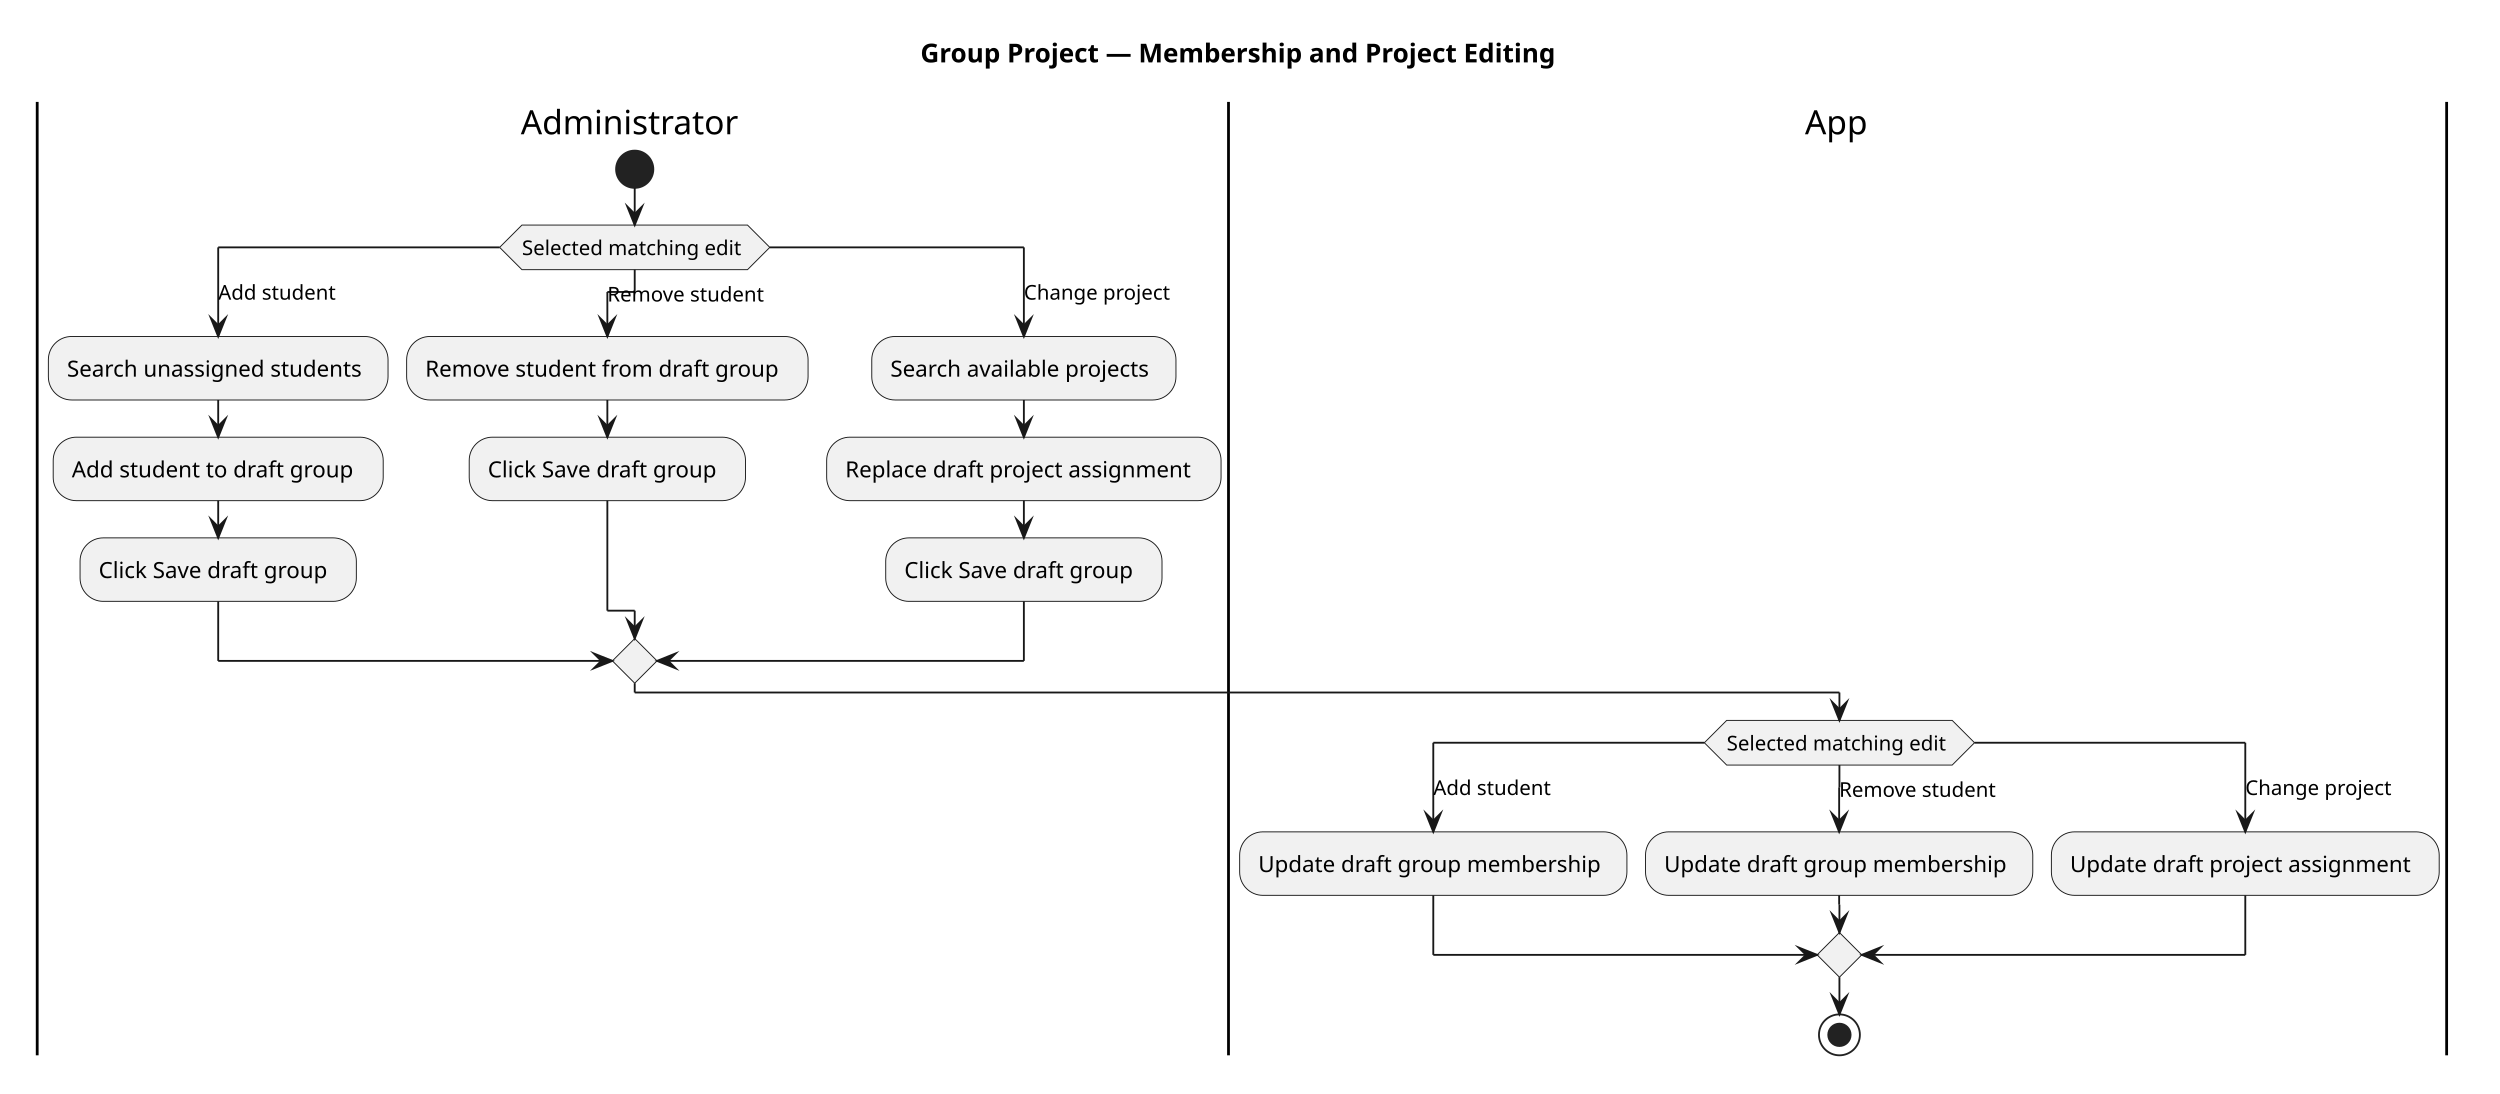
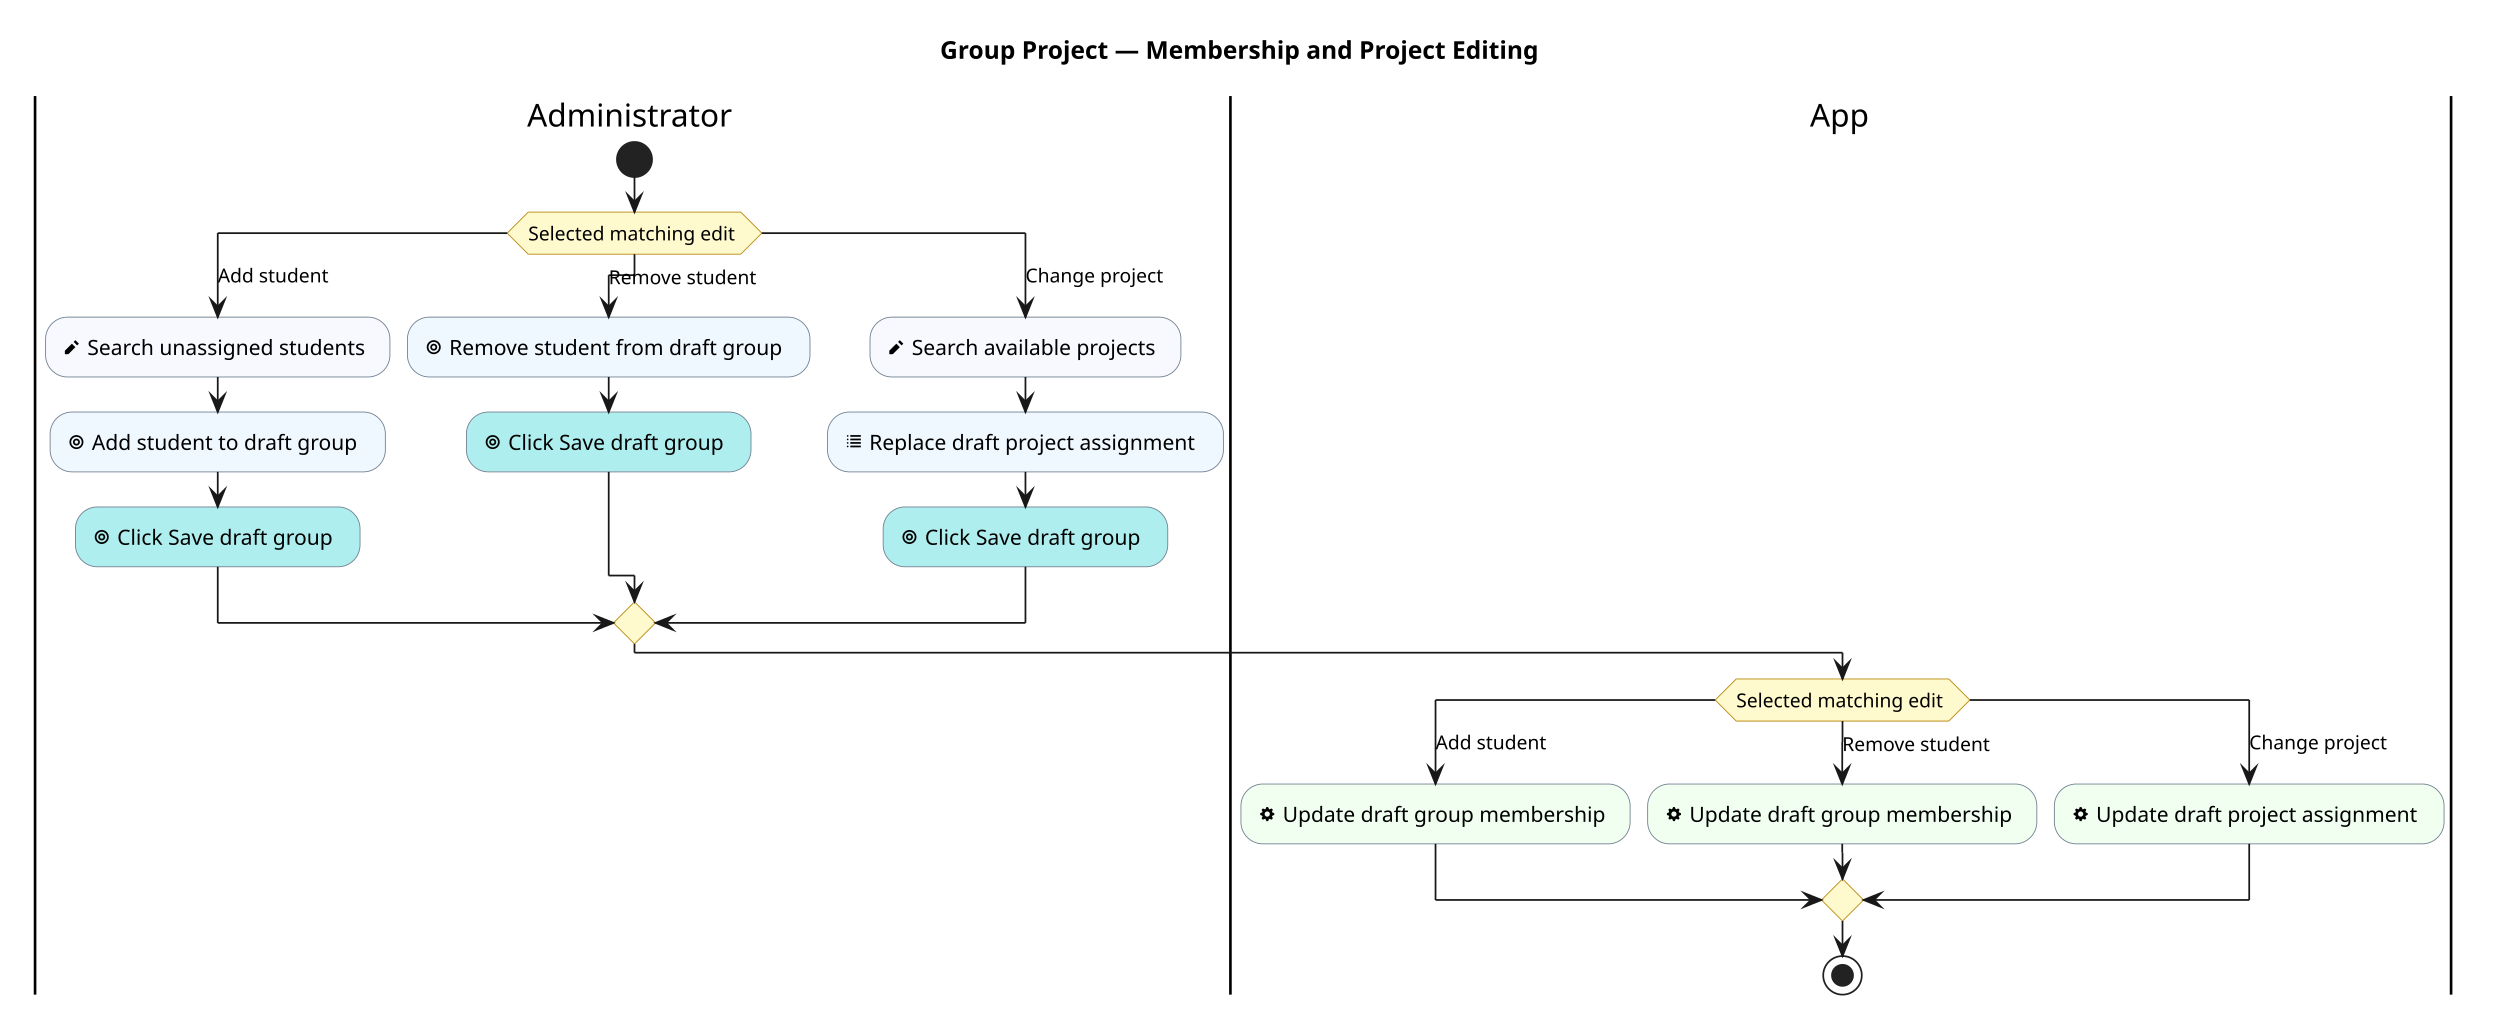
- <svg xmlns="http://www.w3.org/2000/svg" contentStyleType="text/css" data-diagram-type="ACTIVITY" height="588px" preserveAspectRatio="none" style="width:1344px;height:588px;background:#FFFFFF;" version="1.1" viewBox="0 0 1344 588" width="1344px" zoomAndPan="magnify">
+ <svg xmlns="http://www.w3.org/2000/svg" contentStyleType="text/css" data-diagram-type="ACTIVITY" height="588px" preserveAspectRatio="none" style="width:1426px;height:588px;background:#FFFFFF;" version="1.1" viewBox="0 0 1426 588" width="1426px" zoomAndPan="magnify">
  <defs />
  <g>
    <g class="title" data-source-line="2">
-       <text fill="#000000" font-family="sans-serif" font-size="14" font-weight="700" lengthAdjust="spacing" textLength="352.529" x="494.816" y="33.535">Group Project — Membership and Project Editing</text>
+       <text fill="#000000" font-family="sans-serif" font-size="14" font-weight="700" lengthAdjust="spacing" textLength="352.529" x="536.207" y="33.535">Group Project — Membership and Project Editing</text>
    </g>
-     <rect fill="none" height="21.199" style="stroke:none;stroke-width:1;" width="1297.162" x="20" y="54.785" />
-     <ellipse cx="341.221" cy="90.984" fill="#222222" rx="10" ry="10" style="stroke:#222222;stroke-width:1;" />
-     <polygon fill="#F1F1F1" points="280.594,120.984,401.847,120.984,413.847,132.984,401.847,144.984,280.594,144.984,268.594,132.984,280.594,120.984" style="stroke:#181818;stroke-width:0.5;stroke-linejoin:miter;stroke-miterlimit:10;" />
-     <text fill="#000000" font-family="sans-serif" font-size="11" lengthAdjust="spacing" textLength="121.252" x="280.594" y="137.142">Selected matching edit</text>
-     <rect fill="#F1F1F1" height="34.133" rx="12.5" ry="12.5" style="stroke:#181818;stroke-width:0.5;" width="182.609" x="26" y="180.894" />
-     <text fill="#000000" font-family="sans-serif" font-size="12" lengthAdjust="spacing" textLength="162.609" x="36" y="202.496">Search unassigned students</text>
-     <rect fill="#F1F1F1" height="34.133" rx="12.5" ry="12.5" style="stroke:#181818;stroke-width:0.5;" width="177.412" x="28.599" y="235.027" />
-     <text fill="#000000" font-family="sans-serif" font-size="12" lengthAdjust="spacing" textLength="157.412" x="38.599" y="256.629">Add student to draft group</text>
-     <rect fill="#F1F1F1" height="34.133" rx="12.5" ry="12.5" style="stroke:#181818;stroke-width:0.5;" width="148.531" x="43.039" y="289.16" />
-     <text fill="#000000" font-family="sans-serif" font-size="12" lengthAdjust="spacing" textLength="128.531" x="53.039" y="310.762">Click Save draft group</text>
-     <rect fill="#F1F1F1" height="34.133" rx="12.5" ry="12.5" style="stroke:#181818;stroke-width:0.5;" width="215.809" x="218.609" y="180.894" />
-     <text fill="#000000" font-family="sans-serif" font-size="12" lengthAdjust="spacing" textLength="195.809" x="228.609" y="202.496">Remove student from draft group</text>
-     <rect fill="#F1F1F1" height="34.133" rx="12.5" ry="12.5" style="stroke:#181818;stroke-width:0.5;" width="148.531" x="252.248" y="235.027" />
-     <text fill="#000000" font-family="sans-serif" font-size="12" lengthAdjust="spacing" textLength="128.531" x="262.248" y="256.629">Click Save draft group</text>
-     <rect fill="#F1F1F1" height="34.133" rx="12.5" ry="12.5" style="stroke:#181818;stroke-width:0.5;" width="163.531" x="468.664" y="180.894" />
-     <text fill="#000000" font-family="sans-serif" font-size="12" lengthAdjust="spacing" textLength="143.531" x="478.664" y="202.496">Search available projects</text>
-     <rect fill="#F1F1F1" height="34.133" rx="12.5" ry="12.5" style="stroke:#181818;stroke-width:0.5;" width="212.023" x="444.418" y="235.027" />
-     <text fill="#000000" font-family="sans-serif" font-size="12" lengthAdjust="spacing" textLength="192.023" x="454.418" y="256.629">Replace draft project assignment</text>
-     <rect fill="#F1F1F1" height="34.133" rx="12.5" ry="12.5" style="stroke:#181818;stroke-width:0.5;" width="148.531" x="476.164" y="289.16" />
-     <text fill="#000000" font-family="sans-serif" font-size="12" lengthAdjust="spacing" textLength="128.531" x="486.164" y="310.762">Click Save draft group</text>
-     <polygon fill="#F1F1F1" points="341.221,343.293,341.221,343.293,353.221,355.293,341.221,367.293,341.221,367.293,329.221,355.293,341.221,343.293" style="stroke:#181818;stroke-width:0.5;stroke-linejoin:miter;stroke-miterlimit:10;" />
+     <rect fill="none" height="21.199" style="stroke:none;stroke-width:1;" width="1379.943" x="20" y="54.785" />
+     <ellipse cx="361.916" cy="90.984" fill="#222222" rx="10" ry="10" style="stroke:#222222;stroke-width:1;" />
+     <polygon fill="#FFFACD" points="301.29,120.984,422.542,120.984,434.542,132.984,422.542,144.984,301.29,144.984,289.29,132.984,301.29,120.984" style="stroke:#B8860B;stroke-width:0.5;stroke-linejoin:miter;stroke-miterlimit:10;" />
+     <text fill="#000000" font-family="sans-serif" font-size="11" lengthAdjust="spacing" textLength="121.252" x="301.29" y="137.142">Selected matching edit</text>
+     <rect fill="#F8F8FF" height="34.133" rx="12.5" ry="12.5" style="stroke:#708090;stroke-width:0.5;" width="196.406" x="26" y="180.894" />
+     <path d="M43,194.027 L42,195.027 L44,197.027 L45,196.027 L43,194.027 M41,196.027 L37,200.027 L37,202.027 L39,202.027 L43,198.027 L41,196.027" fill="#000000" />
+     <text fill="#000000" font-family="sans-serif" font-size="12" lengthAdjust="spacing" textLength="162.609" x="49.797" y="202.496">Search unassigned students</text>
+     <rect fill="#F0F8FF" height="34.133" rx="12.5" ry="12.5" style="stroke:#708090;stroke-width:0.5;" width="191.209" x="28.599" y="235.027" />
+     <path d="M43.599,248.16 C41.399,248.16 39.599,249.96 39.599,252.16 C39.599,254.36 41.399,256.16 43.599,256.16 C45.799,256.16 47.599,254.36 47.599,252.16 C47.599,249.96 45.799,248.16 43.599,248.16 M43.599,249.16 C45.259,249.16 46.599,250.5 46.599,252.16 C46.599,253.82 45.259,255.16 43.599,255.16 C41.939,255.16 40.599,253.82 40.599,252.16 C40.599,250.5 41.939,249.16 43.599,249.16 M43.599,250.16 C42.499,250.16 41.599,251.06 41.599,252.16 C41.599,253.26 42.499,254.16 43.599,254.16 C44.699,254.16 45.599,253.26 45.599,252.16 C45.599,251.06 44.699,250.16 43.599,250.16 M43.599,251.16 C44.159,251.16 44.599,251.6 44.599,252.16 C44.599,252.72 44.159,253.16 43.599,253.16 C43.039,253.16 42.599,252.72 42.599,252.16 C42.599,251.6 43.039,251.16 43.599,251.16" fill="#000000" />
+     <text fill="#000000" font-family="sans-serif" font-size="12" lengthAdjust="spacing" textLength="157.412" x="52.395" y="256.629">Add student to draft group</text>
+     <rect fill="#AFEEEE" height="34.133" rx="12.5" ry="12.5" style="stroke:#708090;stroke-width:0.5;" width="162.328" x="43.039" y="289.16" />
+     <path d="M58.039,302.293 C55.839,302.293 54.039,304.093 54.039,306.293 C54.039,308.493 55.839,310.293 58.039,310.293 C60.239,310.293 62.039,308.493 62.039,306.293 C62.039,304.093 60.239,302.293 58.039,302.293 M58.039,303.293 C59.699,303.293 61.039,304.633 61.039,306.293 C61.039,307.953 59.699,309.293 58.039,309.293 C56.379,309.293 55.039,307.953 55.039,306.293 C55.039,304.633 56.379,303.293 58.039,303.293 M58.039,304.293 C56.939,304.293 56.039,305.193 56.039,306.293 C56.039,307.393 56.939,308.293 58.039,308.293 C59.139,308.293 60.039,307.393 60.039,306.293 C60.039,305.193 59.139,304.293 58.039,304.293 M58.039,305.293 C58.599,305.293 59.039,305.733 59.039,306.293 C59.039,306.853 58.599,307.293 58.039,307.293 C57.479,307.293 57.039,306.853 57.039,306.293 C57.039,305.733 57.479,305.293 58.039,305.293" fill="#000000" />
+     <text fill="#000000" font-family="sans-serif" font-size="12" lengthAdjust="spacing" textLength="128.531" x="66.836" y="310.762">Click Save draft group</text>
+     <rect fill="#F0F8FF" height="34.133" rx="12.5" ry="12.5" style="stroke:#708090;stroke-width:0.5;" width="229.606" x="232.406" y="180.894" />
+     <path d="M247.406,194.027 C245.206,194.027 243.406,195.827 243.406,198.027 C243.406,200.227 245.206,202.027 247.406,202.027 C249.606,202.027 251.406,200.227 251.406,198.027 C251.406,195.827 249.606,194.027 247.406,194.027 M247.406,195.027 C249.066,195.027 250.406,196.367 250.406,198.027 C250.406,199.687 249.066,201.027 247.406,201.027 C245.746,201.027 244.406,199.687 244.406,198.027 C244.406,196.367 245.746,195.027 247.406,195.027 M247.406,196.027 C246.306,196.027 245.406,196.927 245.406,198.027 C245.406,199.127 246.306,200.027 247.406,200.027 C248.506,200.027 249.406,199.127 249.406,198.027 C249.406,196.927 248.506,196.027 247.406,196.027 M247.406,197.027 C247.966,197.027 248.406,197.467 248.406,198.027 C248.406,198.587 247.966,199.027 247.406,199.027 C246.846,199.027 246.406,198.587 246.406,198.027 C246.406,197.467 246.846,197.027 247.406,197.027" fill="#000000" />
+     <text fill="#000000" font-family="sans-serif" font-size="12" lengthAdjust="spacing" textLength="195.809" x="256.203" y="202.496">Remove student from draft group</text>
+     <rect fill="#AFEEEE" height="34.133" rx="12.5" ry="12.5" style="stroke:#708090;stroke-width:0.5;" width="162.328" x="266.045" y="235.027" />
+     <path d="M281.045,248.16 C278.845,248.16 277.045,249.96 277.045,252.16 C277.045,254.36 278.845,256.16 281.045,256.16 C283.245,256.16 285.045,254.36 285.045,252.16 C285.045,249.96 283.245,248.16 281.045,248.16 M281.045,249.16 C282.705,249.16 284.045,250.5 284.045,252.16 C284.045,253.82 282.705,255.16 281.045,255.16 C279.385,255.16 278.045,253.82 278.045,252.16 C278.045,250.5 279.385,249.16 281.045,249.16 M281.045,250.16 C279.945,250.16 279.045,251.06 279.045,252.16 C279.045,253.26 279.945,254.16 281.045,254.16 C282.145,254.16 283.045,253.26 283.045,252.16 C283.045,251.06 282.145,250.16 281.045,250.16 M281.045,251.16 C281.605,251.16 282.045,251.6 282.045,252.16 C282.045,252.72 281.605,253.16 281.045,253.16 C280.485,253.16 280.045,252.72 280.045,252.16 C280.045,251.6 280.485,251.16 281.045,251.16" fill="#000000" />
+     <text fill="#000000" font-family="sans-serif" font-size="12" lengthAdjust="spacing" textLength="128.531" x="289.842" y="256.629">Click Save draft group</text>
+     <rect fill="#F8F8FF" height="34.133" rx="12.5" ry="12.5" style="stroke:#708090;stroke-width:0.5;" width="177.328" x="496.258" y="180.894" />
+     <path d="M513.258,194.027 L512.258,195.027 L514.258,197.027 L515.258,196.027 L513.258,194.027 M511.258,196.027 L507.258,200.027 L507.258,202.027 L509.258,202.027 L513.258,198.027 L511.258,196.027" fill="#000000" />
+     <text fill="#000000" font-family="sans-serif" font-size="12" lengthAdjust="spacing" textLength="143.531" x="520.055" y="202.496">Search available projects</text>
+     <rect fill="#F0F8FF" height="34.133" rx="12.5" ry="12.5" style="stroke:#708090;stroke-width:0.5;" width="225.82" x="472.012" y="235.027" />
+     <path d="M483.512,248.16 C483.232,248.16 483.012,248.38 483.012,248.66 C483.012,248.94 483.232,249.16 483.512,249.16 C483.792,249.16 484.012,248.94 484.012,248.66 C484.012,248.38 483.792,248.16 483.512,248.16 M485.012,248.16 L485.012,249.16 L491.012,249.16 L491.012,248.16 L485.012,248.16 M483.512,250.16 C483.232,250.16 483.012,250.38 483.012,250.66 C483.012,250.94 483.232,251.16 483.512,251.16 C483.792,251.16 484.012,250.94 484.012,250.66 C484.012,250.38 483.792,250.16 483.512,250.16 M485.012,250.16 L485.012,251.16 L491.012,251.16 L491.012,250.16 L485.012,250.16 M483.512,252.16 C483.232,252.16 483.012,252.38 483.012,252.66 C483.012,252.94 483.232,253.16 483.512,253.16 C483.792,253.16 484.012,252.94 484.012,252.66 C484.012,252.38 483.792,252.16 483.512,252.16 M485.012,252.16 L485.012,253.16 L491.012,253.16 L491.012,252.16 L485.012,252.16 M483.512,254.16 C483.232,254.16 483.012,254.38 483.012,254.66 C483.012,254.94 483.232,255.16 483.512,255.16 C483.792,255.16 484.012,254.94 484.012,254.66 C484.012,254.38 483.792,254.16 483.512,254.16 M485.012,254.16 L485.012,255.16 L491.012,255.16 L491.012,254.16 L485.012,254.16" fill="#000000" />
+     <text fill="#000000" font-family="sans-serif" font-size="12" lengthAdjust="spacing" textLength="192.023" x="495.809" y="256.629">Replace draft project assignment</text>
+     <rect fill="#AFEEEE" height="34.133" rx="12.5" ry="12.5" style="stroke:#708090;stroke-width:0.5;" width="162.328" x="503.758" y="289.16" />
+     <path d="M518.758,302.293 C516.558,302.293 514.758,304.093 514.758,306.293 C514.758,308.493 516.558,310.293 518.758,310.293 C520.958,310.293 522.758,308.493 522.758,306.293 C522.758,304.093 520.958,302.293 518.758,302.293 M518.758,303.293 C520.418,303.293 521.758,304.633 521.758,306.293 C521.758,307.953 520.418,309.293 518.758,309.293 C517.098,309.293 515.758,307.953 515.758,306.293 C515.758,304.633 517.098,303.293 518.758,303.293 M518.758,304.293 C517.658,304.293 516.758,305.193 516.758,306.293 C516.758,307.393 517.658,308.293 518.758,308.293 C519.858,308.293 520.758,307.393 520.758,306.293 C520.758,305.193 519.858,304.293 518.758,304.293 M518.758,305.293 C519.318,305.293 519.758,305.733 519.758,306.293 C519.758,306.853 519.318,307.293 518.758,307.293 C518.198,307.293 517.758,306.853 517.758,306.293 C517.758,305.733 518.198,305.293 518.758,305.293" fill="#000000" />
+     <text fill="#000000" font-family="sans-serif" font-size="12" lengthAdjust="spacing" textLength="128.531" x="527.555" y="310.762">Click Save draft group</text>
+     <polygon fill="#FFFACD" points="361.916,343.293,361.916,343.293,373.916,355.293,361.916,367.293,361.916,367.293,349.916,355.293,361.916,343.293" style="stroke:#B8860B;stroke-width:0.5;stroke-linejoin:miter;stroke-miterlimit:10;" />
    <line style="stroke:#000000;stroke-width:1.5;" x1="20" x2="20" y1="54.785" y2="567.336" />
-     <polygon fill="#F1F1F1" points="928.252,387.293,1049.504,387.293,1061.504,399.293,1049.504,411.293,928.252,411.293,916.252,399.293,928.252,387.293" style="stroke:#181818;stroke-width:0.5;stroke-linejoin:miter;stroke-miterlimit:10;" />
-     <text fill="#000000" font-family="sans-serif" font-size="11" lengthAdjust="spacing" textLength="121.252" x="928.252" y="403.45">Selected matching edit</text>
-     <rect fill="#F1F1F1" height="34.133" rx="12.5" ry="12.5" style="stroke:#181818;stroke-width:0.5;" width="208.191" x="666.441" y="447.203" />
-     <text fill="#000000" font-family="sans-serif" font-size="12" lengthAdjust="spacing" textLength="188.191" x="676.441" y="468.805">Update draft group membership</text>
-     <rect fill="#F1F1F1" height="34.133" rx="12.5" ry="12.5" style="stroke:#181818;stroke-width:0.5;" width="208.191" x="884.633" y="447.203" />
-     <text fill="#000000" font-family="sans-serif" font-size="12" lengthAdjust="spacing" textLength="188.191" x="894.633" y="468.805">Update draft group membership</text>
-     <rect fill="#F1F1F1" height="34.133" rx="12.5" ry="12.5" style="stroke:#181818;stroke-width:0.5;" width="208.49" x="1102.824" y="447.203" />
-     <text fill="#000000" font-family="sans-serif" font-size="12" lengthAdjust="spacing" textLength="188.49" x="1112.824" y="468.805">Update draft project assignment</text>
-     <polygon fill="#F1F1F1" points="988.878,501.336,988.878,501.336,1000.878,513.336,988.878,525.336,988.878,525.336,976.878,513.336,988.878,501.336" style="stroke:#181818;stroke-width:0.5;stroke-linejoin:miter;stroke-miterlimit:10;" />
-     <ellipse cx="988.878" cy="556.336" fill="none" rx="11" ry="11" style="stroke:#222222;stroke-width:1;" />
-     <ellipse cx="988.878" cy="556.336" fill="#222222" rx="6" ry="6" style="stroke:#222222;stroke-width:1;" />
-     <line style="stroke:#000000;stroke-width:1.5;" x1="660.441" x2="660.441" y1="54.785" y2="567.336" />
-     <line style="stroke:#000000;stroke-width:1.5;" x1="1315.314" x2="1315.314" y1="54.785" y2="567.336" />
-     <line style="stroke:#181818;stroke-width:1;" x1="117.305" x2="117.305" y1="215.027" y2="235.027" />
-     <polygon fill="#181818" points="113.305,225.027,117.305,235.027,121.305,225.027,117.305,229.027" style="stroke:#181818;stroke-width:1;stroke-linejoin:miter;stroke-miterlimit:10;" />
-     <line style="stroke:#181818;stroke-width:1;" x1="117.305" x2="117.305" y1="269.16" y2="289.16" />
-     <polygon fill="#181818" points="113.305,279.16,117.305,289.16,121.305,279.16,117.305,283.16" style="stroke:#181818;stroke-width:1;stroke-linejoin:miter;stroke-miterlimit:10;" />
-     <line style="stroke:#181818;stroke-width:1;" x1="326.514" x2="326.514" y1="215.027" y2="235.027" />
-     <polygon fill="#181818" points="322.514,225.027,326.514,235.027,330.514,225.027,326.514,229.027" style="stroke:#181818;stroke-width:1;stroke-linejoin:miter;stroke-miterlimit:10;" />
-     <line style="stroke:#181818;stroke-width:1;" x1="550.43" x2="550.43" y1="215.027" y2="235.027" />
-     <polygon fill="#181818" points="546.43,225.027,550.43,235.027,554.43,225.027,550.43,229.027" style="stroke:#181818;stroke-width:1;stroke-linejoin:miter;stroke-miterlimit:10;" />
-     <line style="stroke:#181818;stroke-width:1;" x1="550.43" x2="550.43" y1="269.16" y2="289.16" />
-     <polygon fill="#181818" points="546.43,279.16,550.43,289.16,554.43,279.16,550.43,283.16" style="stroke:#181818;stroke-width:1;stroke-linejoin:miter;stroke-miterlimit:10;" />
-     <line style="stroke:#181818;stroke-width:1;" x1="268.594" x2="117.305" y1="132.984" y2="132.984" />
-     <line style="stroke:#181818;stroke-width:1;" x1="117.305" x2="117.305" y1="132.984" y2="180.894" />
-     <polygon fill="#181818" points="113.305,170.894,117.305,180.894,121.305,170.894,117.305,174.894" style="stroke:#181818;stroke-width:1;stroke-linejoin:miter;stroke-miterlimit:10;" />
-     <text fill="#000000" font-family="sans-serif" font-size="11" lengthAdjust="spacing" textLength="65.457" x="117.305" y="161.097">Add student</text>
-     <line style="stroke:#181818;stroke-width:1;" x1="413.847" x2="550.43" y1="132.984" y2="132.984" />
-     <line style="stroke:#181818;stroke-width:1;" x1="550.43" x2="550.43" y1="132.984" y2="180.894" />
-     <polygon fill="#181818" points="546.43,170.894,550.43,180.894,554.43,170.894,550.43,174.894" style="stroke:#181818;stroke-width:1;stroke-linejoin:miter;stroke-miterlimit:10;" />
-     <text fill="#000000" font-family="sans-serif" font-size="11" lengthAdjust="spacing" textLength="81.211" x="550.43" y="161.097">Change project</text>
-     <line style="stroke:#181818;stroke-width:1;" x1="341.221" x2="341.221" y1="144.984" y2="156.954" />
-     <line style="stroke:#181818;stroke-width:1;" x1="341.221" x2="326.514" y1="156.954" y2="156.954" />
-     <line style="stroke:#181818;stroke-width:1;" x1="326.514" x2="326.514" y1="156.954" y2="180.894" />
-     <polygon fill="#181818" points="322.514,170.894,326.514,180.894,330.514,170.894,326.514,174.894" style="stroke:#181818;stroke-width:1;stroke-linejoin:miter;stroke-miterlimit:10;" />
-     <text fill="#000000" font-family="sans-serif" font-size="11" lengthAdjust="spacing" textLength="85.954" x="326.514" y="162.097">Remove student</text>
-     <line style="stroke:#181818;stroke-width:1;" x1="117.305" x2="117.305" y1="323.293" y2="355.293" />
-     <line style="stroke:#181818;stroke-width:1;" x1="117.305" x2="329.221" y1="355.293" y2="355.293" />
-     <polygon fill="#181818" points="319.221,351.293,329.221,355.293,319.221,359.293,323.221,355.293" style="stroke:#181818;stroke-width:1;stroke-linejoin:miter;stroke-miterlimit:10;" />
-     <line style="stroke:#181818;stroke-width:1;" x1="550.43" x2="550.43" y1="323.293" y2="355.293" />
-     <line style="stroke:#181818;stroke-width:1;" x1="550.43" x2="353.221" y1="355.293" y2="355.293" />
-     <polygon fill="#181818" points="363.221,351.293,353.221,355.293,363.221,359.293,359.221,355.293" style="stroke:#181818;stroke-width:1;stroke-linejoin:miter;stroke-miterlimit:10;" />
-     <line style="stroke:#181818;stroke-width:1;" x1="326.514" x2="326.514" y1="269.16" y2="328.293" />
-     <line style="stroke:#181818;stroke-width:1;" x1="326.514" x2="341.221" y1="328.293" y2="328.293" />
-     <line style="stroke:#181818;stroke-width:1;" x1="341.221" x2="341.221" y1="328.293" y2="343.293" />
-     <polygon fill="#181818" points="337.221,333.293,341.221,343.293,345.221,333.293,341.221,337.293" style="stroke:#181818;stroke-width:1;stroke-linejoin:miter;stroke-miterlimit:10;" />
-     <line style="stroke:#181818;stroke-width:1;" x1="341.221" x2="341.221" y1="100.984" y2="120.984" />
-     <polygon fill="#181818" points="337.221,110.984,341.221,120.984,345.221,110.984,341.221,114.984" style="stroke:#181818;stroke-width:1;stroke-linejoin:miter;stroke-miterlimit:10;" />
-     <line style="stroke:#181818;stroke-width:1;" x1="916.252" x2="770.537" y1="399.293" y2="399.293" />
-     <line style="stroke:#181818;stroke-width:1;" x1="770.537" x2="770.537" y1="399.293" y2="447.203" />
-     <polygon fill="#181818" points="766.537,437.203,770.537,447.203,774.537,437.203,770.537,441.203" style="stroke:#181818;stroke-width:1;stroke-linejoin:miter;stroke-miterlimit:10;" />
-     <text fill="#000000" font-family="sans-serif" font-size="11" lengthAdjust="spacing" textLength="65.457" x="770.537" y="427.405">Add student</text>
-     <line style="stroke:#181818;stroke-width:1;" x1="1061.504" x2="1207.069" y1="399.293" y2="399.293" />
-     <line style="stroke:#181818;stroke-width:1;" x1="1207.069" x2="1207.069" y1="399.293" y2="447.203" />
-     <polygon fill="#181818" points="1203.069,437.203,1207.069,447.203,1211.069,437.203,1207.069,441.203" style="stroke:#181818;stroke-width:1;stroke-linejoin:miter;stroke-miterlimit:10;" />
-     <text fill="#000000" font-family="sans-serif" font-size="11" lengthAdjust="spacing" textLength="81.211" x="1207.069" y="427.405">Change project</text>
-     <line style="stroke:#181818;stroke-width:1;" x1="988.878" x2="988.878" y1="411.293" y2="423.263" />
-     <line style="stroke:#181818;stroke-width:1;" x1="988.878" x2="988.729" y1="423.263" y2="423.263" />
-     <line style="stroke:#181818;stroke-width:1;" x1="988.729" x2="988.729" y1="423.263" y2="447.203" />
-     <polygon fill="#181818" points="984.729,437.203,988.729,447.203,992.729,437.203,988.729,441.203" style="stroke:#181818;stroke-width:1;stroke-linejoin:miter;stroke-miterlimit:10;" />
-     <text fill="#000000" font-family="sans-serif" font-size="11" lengthAdjust="spacing" textLength="85.954" x="988.729" y="428.405">Remove student</text>
-     <line style="stroke:#181818;stroke-width:1;" x1="770.537" x2="770.537" y1="481.336" y2="513.336" />
-     <line style="stroke:#181818;stroke-width:1;" x1="770.537" x2="976.878" y1="513.336" y2="513.336" />
-     <polygon fill="#181818" points="966.878,509.336,976.878,513.336,966.878,517.336,970.878,513.336" style="stroke:#181818;stroke-width:1;stroke-linejoin:miter;stroke-miterlimit:10;" />
-     <line style="stroke:#181818;stroke-width:1;" x1="1207.069" x2="1207.069" y1="481.336" y2="513.336" />
-     <line style="stroke:#181818;stroke-width:1;" x1="1207.069" x2="1000.878" y1="513.336" y2="513.336" />
-     <polygon fill="#181818" points="1010.878,509.336,1000.878,513.336,1010.878,517.336,1006.878,513.336" style="stroke:#181818;stroke-width:1;stroke-linejoin:miter;stroke-miterlimit:10;" />
-     <line style="stroke:#181818;stroke-width:1;" x1="988.729" x2="988.729" y1="481.336" y2="486.336" />
-     <line style="stroke:#181818;stroke-width:1;" x1="988.729" x2="988.878" y1="486.336" y2="486.336" />
-     <line style="stroke:#181818;stroke-width:1;" x1="988.878" x2="988.878" y1="486.336" y2="501.336" />
-     <polygon fill="#181818" points="984.878,491.336,988.878,501.336,992.878,491.336,988.878,495.336" style="stroke:#181818;stroke-width:1;stroke-linejoin:miter;stroke-miterlimit:10;" />
-     <line style="stroke:#181818;stroke-width:1;" x1="988.878" x2="988.878" y1="525.336" y2="545.336" />
-     <polygon fill="#181818" points="984.878,535.336,988.878,545.336,992.878,535.336,988.878,539.336" style="stroke:#181818;stroke-width:1;stroke-linejoin:miter;stroke-miterlimit:10;" />
-     <line style="stroke:#181818;stroke-width:1;" x1="341.221" x2="341.221" y1="367.293" y2="372.293" />
-     <line style="stroke:#181818;stroke-width:1;" x1="341.221" x2="988.878" y1="372.293" y2="372.293" />
-     <line style="stroke:#181818;stroke-width:1;" x1="988.878" x2="988.878" y1="372.293" y2="387.293" />
-     <polygon fill="#181818" points="984.878,377.293,988.878,387.293,992.878,377.293,988.878,381.293" style="stroke:#181818;stroke-width:1;stroke-linejoin:miter;stroke-miterlimit:10;" />
-     <text fill="#000000" font-family="sans-serif" font-size="18" lengthAdjust="spacing" textLength="120.498" x="279.972" y="72.188">Administrator</text>
-     <text fill="#000000" font-family="sans-serif" font-size="18" lengthAdjust="spacing" textLength="35.077" x="970.339" y="72.188">App</text>
+     <polygon fill="#FFFACD" points="990.338,387.293,1111.59,387.293,1123.59,399.293,1111.59,411.293,990.338,411.293,978.338,399.293,990.338,387.293" style="stroke:#B8860B;stroke-width:0.5;stroke-linejoin:miter;stroke-miterlimit:10;" />
+     <text fill="#000000" font-family="sans-serif" font-size="11" lengthAdjust="spacing" textLength="121.252" x="990.338" y="403.45">Selected matching edit</text>
+     <rect fill="#F0FFF0" height="34.133" rx="12.5" ry="12.5" style="stroke:#708090;stroke-width:0.5;" width="221.988" x="707.832" y="447.203" />
+     <path d="M722.332,460.336 L721.832,461.526 C721.732,461.556 721.642,461.606 721.552,461.656 L720.362,461.156 L719.642,461.876 L720.142,463.066 C720.092,463.166 720.052,463.246 720.012,463.346 L718.822,463.846 L718.822,464.846 L720.012,465.346 C720.052,465.446 720.092,465.526 720.142,465.626 L719.642,466.816 L720.362,467.536 L721.552,467.036 C721.642,467.076 721.732,467.126 721.832,467.166 L722.332,468.356 L723.332,468.356 L723.832,467.166 C723.922,467.126 724.022,467.086 724.112,467.036 L725.302,467.536 L726.022,466.816 L725.522,465.626 C725.562,465.536 725.612,465.436 725.652,465.346 L726.842,464.846 L726.842,463.846 L725.652,463.346 C725.622,463.256 725.572,463.156 725.522,463.066 L726.022,461.876 L725.302,461.156 L724.112,461.656 C724.022,461.616 723.922,461.566 723.832,461.526 L723.332,460.336 L722.332,460.336 M722.832,462.836 C723.662,462.836 724.332,463.506 724.332,464.336 C724.332,465.166 723.662,465.836 722.832,465.836 C722.002,465.836 721.332,465.166 721.332,464.336 C721.332,463.506 722.002,462.836 722.832,462.836" fill="#000000" />
+     <text fill="#000000" font-family="sans-serif" font-size="12" lengthAdjust="spacing" textLength="188.191" x="731.629" y="468.805">Update draft group membership</text>
+     <rect fill="#F0FFF0" height="34.133" rx="12.5" ry="12.5" style="stroke:#708090;stroke-width:0.5;" width="221.988" x="939.82" y="447.203" />
+     <path d="M954.32,460.336 L953.82,461.526 C953.72,461.556 953.63,461.606 953.54,461.656 L952.35,461.156 L951.63,461.876 L952.13,463.066 C952.08,463.166 952.04,463.246 952,463.346 L950.81,463.846 L950.81,464.846 L952,465.346 C952.04,465.446 952.08,465.526 952.13,465.626 L951.63,466.816 L952.35,467.536 L953.54,467.036 C953.63,467.076 953.72,467.126 953.82,467.166 L954.32,468.356 L955.32,468.356 L955.82,467.166 C955.91,467.126 956.01,467.086 956.1,467.036 L957.29,467.536 L958.01,466.816 L957.51,465.626 C957.55,465.536 957.6,465.436 957.64,465.346 L958.83,464.846 L958.83,463.846 L957.64,463.346 C957.61,463.256 957.56,463.156 957.51,463.066 L958.01,461.876 L957.29,461.156 L956.1,461.656 C956.01,461.616 955.91,461.566 955.82,461.526 L955.32,460.336 L954.32,460.336 M954.82,462.836 C955.65,462.836 956.32,463.506 956.32,464.336 C956.32,465.166 955.65,465.836 954.82,465.836 C953.99,465.836 953.32,465.166 953.32,464.336 C953.32,463.506 953.99,462.836 954.82,462.836" fill="#000000" />
+     <text fill="#000000" font-family="sans-serif" font-size="12" lengthAdjust="spacing" textLength="188.191" x="963.617" y="468.805">Update draft group membership</text>
+     <rect fill="#F0FFF0" height="34.133" rx="12.5" ry="12.5" style="stroke:#708090;stroke-width:0.5;" width="222.287" x="1171.809" y="447.203" />
+     <path d="M1186.309,460.336 L1185.809,461.526 C1185.709,461.556 1185.619,461.606 1185.529,461.656 L1184.339,461.156 L1183.619,461.876 L1184.119,463.066 C1184.069,463.166 1184.029,463.246 1183.989,463.346 L1182.799,463.846 L1182.799,464.846 L1183.989,465.346 C1184.029,465.446 1184.069,465.526 1184.119,465.626 L1183.619,466.816 L1184.339,467.536 L1185.529,467.036 C1185.619,467.076 1185.709,467.126 1185.809,467.166 L1186.309,468.356 L1187.309,468.356 L1187.809,467.166 C1187.899,467.126 1187.999,467.086 1188.089,467.036 L1189.279,467.536 L1189.999,466.816 L1189.499,465.626 C1189.539,465.536 1189.589,465.436 1189.629,465.346 L1190.819,464.846 L1190.819,463.846 L1189.629,463.346 C1189.599,463.256 1189.549,463.156 1189.499,463.066 L1189.999,461.876 L1189.279,461.156 L1188.089,461.656 C1187.999,461.616 1187.899,461.566 1187.809,461.526 L1187.309,460.336 L1186.309,460.336 M1186.809,462.836 C1187.639,462.836 1188.309,463.506 1188.309,464.336 C1188.309,465.166 1187.639,465.836 1186.809,465.836 C1185.979,465.836 1185.309,465.166 1185.309,464.336 C1185.309,463.506 1185.979,462.836 1186.809,462.836" fill="#000000" />
+     <text fill="#000000" font-family="sans-serif" font-size="12" lengthAdjust="spacing" textLength="188.49" x="1195.605" y="468.805">Update draft project assignment</text>
+     <polygon fill="#FFFACD" points="1050.964,501.336,1050.964,501.336,1062.964,513.336,1050.964,525.336,1050.964,525.336,1038.964,513.336,1050.964,501.336" style="stroke:#B8860B;stroke-width:0.5;stroke-linejoin:miter;stroke-miterlimit:10;" />
+     <ellipse cx="1050.964" cy="556.336" fill="none" rx="11" ry="11" style="stroke:#222222;stroke-width:1;" />
+     <ellipse cx="1050.964" cy="556.336" fill="#222222" rx="6" ry="6" style="stroke:#222222;stroke-width:1;" />
+     <line style="stroke:#000000;stroke-width:1.5;" x1="701.832" x2="701.832" y1="54.785" y2="567.336" />
+     <line style="stroke:#000000;stroke-width:1.5;" x1="1398.096" x2="1398.096" y1="54.785" y2="567.336" />
+     <line style="stroke:#181818;stroke-width:1;" x1="124.203" x2="124.203" y1="215.027" y2="235.027" />
+     <polygon fill="#181818" points="120.203,225.027,124.203,235.027,128.203,225.027,124.203,229.027" style="stroke:#181818;stroke-width:1;stroke-linejoin:miter;stroke-miterlimit:10;" />
+     <line style="stroke:#181818;stroke-width:1;" x1="124.203" x2="124.203" y1="269.16" y2="289.16" />
+     <polygon fill="#181818" points="120.203,279.16,124.203,289.16,128.203,279.16,124.203,283.16" style="stroke:#181818;stroke-width:1;stroke-linejoin:miter;stroke-miterlimit:10;" />
+     <line style="stroke:#181818;stroke-width:1;" x1="347.209" x2="347.209" y1="215.027" y2="235.027" />
+     <polygon fill="#181818" points="343.209,225.027,347.209,235.027,351.209,225.027,347.209,229.027" style="stroke:#181818;stroke-width:1;stroke-linejoin:miter;stroke-miterlimit:10;" />
+     <line style="stroke:#181818;stroke-width:1;" x1="584.922" x2="584.922" y1="215.027" y2="235.027" />
+     <polygon fill="#181818" points="580.922,225.027,584.922,235.027,588.922,225.027,584.922,229.027" style="stroke:#181818;stroke-width:1;stroke-linejoin:miter;stroke-miterlimit:10;" />
+     <line style="stroke:#181818;stroke-width:1;" x1="584.922" x2="584.922" y1="269.16" y2="289.16" />
+     <polygon fill="#181818" points="580.922,279.16,584.922,289.16,588.922,279.16,584.922,283.16" style="stroke:#181818;stroke-width:1;stroke-linejoin:miter;stroke-miterlimit:10;" />
+     <line style="stroke:#181818;stroke-width:1;" x1="289.29" x2="124.203" y1="132.984" y2="132.984" />
+     <line style="stroke:#181818;stroke-width:1;" x1="124.203" x2="124.203" y1="132.984" y2="180.894" />
+     <polygon fill="#181818" points="120.203,170.894,124.203,180.894,128.203,170.894,124.203,174.894" style="stroke:#181818;stroke-width:1;stroke-linejoin:miter;stroke-miterlimit:10;" />
+     <text fill="#000000" font-family="sans-serif" font-size="11" lengthAdjust="spacing" textLength="65.457" x="124.203" y="161.097">Add student</text>
+     <line style="stroke:#181818;stroke-width:1;" x1="434.542" x2="584.922" y1="132.984" y2="132.984" />
+     <line style="stroke:#181818;stroke-width:1;" x1="584.922" x2="584.922" y1="132.984" y2="180.894" />
+     <polygon fill="#181818" points="580.922,170.894,584.922,180.894,588.922,170.894,584.922,174.894" style="stroke:#181818;stroke-width:1;stroke-linejoin:miter;stroke-miterlimit:10;" />
+     <text fill="#000000" font-family="sans-serif" font-size="11" lengthAdjust="spacing" textLength="81.211" x="584.922" y="161.097">Change project</text>
+     <line style="stroke:#181818;stroke-width:1;" x1="361.916" x2="361.916" y1="144.984" y2="156.954" />
+     <line style="stroke:#181818;stroke-width:1;" x1="361.916" x2="347.209" y1="156.954" y2="156.954" />
+     <line style="stroke:#181818;stroke-width:1;" x1="347.209" x2="347.209" y1="156.954" y2="180.894" />
+     <polygon fill="#181818" points="343.209,170.894,347.209,180.894,351.209,170.894,347.209,174.894" style="stroke:#181818;stroke-width:1;stroke-linejoin:miter;stroke-miterlimit:10;" />
+     <text fill="#000000" font-family="sans-serif" font-size="11" lengthAdjust="spacing" textLength="85.954" x="347.209" y="162.097">Remove student</text>
+     <line style="stroke:#181818;stroke-width:1;" x1="124.203" x2="124.203" y1="323.293" y2="355.293" />
+     <line style="stroke:#181818;stroke-width:1;" x1="124.203" x2="349.916" y1="355.293" y2="355.293" />
+     <polygon fill="#181818" points="339.916,351.293,349.916,355.293,339.916,359.293,343.916,355.293" style="stroke:#181818;stroke-width:1;stroke-linejoin:miter;stroke-miterlimit:10;" />
+     <line style="stroke:#181818;stroke-width:1;" x1="584.922" x2="584.922" y1="323.293" y2="355.293" />
+     <line style="stroke:#181818;stroke-width:1;" x1="584.922" x2="373.916" y1="355.293" y2="355.293" />
+     <polygon fill="#181818" points="383.916,351.293,373.916,355.293,383.916,359.293,379.916,355.293" style="stroke:#181818;stroke-width:1;stroke-linejoin:miter;stroke-miterlimit:10;" />
+     <line style="stroke:#181818;stroke-width:1;" x1="347.209" x2="347.209" y1="269.16" y2="328.293" />
+     <line style="stroke:#181818;stroke-width:1;" x1="347.209" x2="361.916" y1="328.293" y2="328.293" />
+     <line style="stroke:#181818;stroke-width:1;" x1="361.916" x2="361.916" y1="328.293" y2="343.293" />
+     <polygon fill="#181818" points="357.916,333.293,361.916,343.293,365.916,333.293,361.916,337.293" style="stroke:#181818;stroke-width:1;stroke-linejoin:miter;stroke-miterlimit:10;" />
+     <line style="stroke:#181818;stroke-width:1;" x1="361.916" x2="361.916" y1="100.984" y2="120.984" />
+     <polygon fill="#181818" points="357.916,110.984,361.916,120.984,365.916,110.984,361.916,114.984" style="stroke:#181818;stroke-width:1;stroke-linejoin:miter;stroke-miterlimit:10;" />
+     <line style="stroke:#181818;stroke-width:1;" x1="978.338" x2="818.826" y1="399.293" y2="399.293" />
+     <line style="stroke:#181818;stroke-width:1;" x1="818.826" x2="818.826" y1="399.293" y2="447.203" />
+     <polygon fill="#181818" points="814.826,437.203,818.826,447.203,822.826,437.203,818.826,441.203" style="stroke:#181818;stroke-width:1;stroke-linejoin:miter;stroke-miterlimit:10;" />
+     <text fill="#000000" font-family="sans-serif" font-size="11" lengthAdjust="spacing" textLength="65.457" x="818.826" y="427.405">Add student</text>
+     <line style="stroke:#181818;stroke-width:1;" x1="1123.59" x2="1282.952" y1="399.293" y2="399.293" />
+     <line style="stroke:#181818;stroke-width:1;" x1="1282.952" x2="1282.952" y1="399.293" y2="447.203" />
+     <polygon fill="#181818" points="1278.952,437.203,1282.952,447.203,1286.952,437.203,1282.952,441.203" style="stroke:#181818;stroke-width:1;stroke-linejoin:miter;stroke-miterlimit:10;" />
+     <text fill="#000000" font-family="sans-serif" font-size="11" lengthAdjust="spacing" textLength="81.211" x="1282.952" y="427.405">Change project</text>
+     <line style="stroke:#181818;stroke-width:1;" x1="1050.964" x2="1050.964" y1="411.293" y2="423.263" />
+     <line style="stroke:#181818;stroke-width:1;" x1="1050.964" x2="1050.814" y1="423.263" y2="423.263" />
+     <line style="stroke:#181818;stroke-width:1;" x1="1050.814" x2="1050.814" y1="423.263" y2="447.203" />
+     <polygon fill="#181818" points="1046.814,437.203,1050.814,447.203,1054.814,437.203,1050.814,441.203" style="stroke:#181818;stroke-width:1;stroke-linejoin:miter;stroke-miterlimit:10;" />
+     <text fill="#000000" font-family="sans-serif" font-size="11" lengthAdjust="spacing" textLength="85.954" x="1050.814" y="428.405">Remove student</text>
+     <line style="stroke:#181818;stroke-width:1;" x1="818.826" x2="818.826" y1="481.336" y2="513.336" />
+     <line style="stroke:#181818;stroke-width:1;" x1="818.826" x2="1038.964" y1="513.336" y2="513.336" />
+     <polygon fill="#181818" points="1028.964,509.336,1038.964,513.336,1028.964,517.336,1032.964,513.336" style="stroke:#181818;stroke-width:1;stroke-linejoin:miter;stroke-miterlimit:10;" />
+     <line style="stroke:#181818;stroke-width:1;" x1="1282.952" x2="1282.952" y1="481.336" y2="513.336" />
+     <line style="stroke:#181818;stroke-width:1;" x1="1282.952" x2="1062.964" y1="513.336" y2="513.336" />
+     <polygon fill="#181818" points="1072.964,509.336,1062.964,513.336,1072.964,517.336,1068.964,513.336" style="stroke:#181818;stroke-width:1;stroke-linejoin:miter;stroke-miterlimit:10;" />
+     <line style="stroke:#181818;stroke-width:1;" x1="1050.814" x2="1050.814" y1="481.336" y2="486.336" />
+     <line style="stroke:#181818;stroke-width:1;" x1="1050.814" x2="1050.964" y1="486.336" y2="486.336" />
+     <line style="stroke:#181818;stroke-width:1;" x1="1050.964" x2="1050.964" y1="486.336" y2="501.336" />
+     <polygon fill="#181818" points="1046.964,491.336,1050.964,501.336,1054.964,491.336,1050.964,495.336" style="stroke:#181818;stroke-width:1;stroke-linejoin:miter;stroke-miterlimit:10;" />
+     <line style="stroke:#181818;stroke-width:1;" x1="1050.964" x2="1050.964" y1="525.336" y2="545.336" />
+     <polygon fill="#181818" points="1046.964,535.336,1050.964,545.336,1054.964,535.336,1050.964,539.336" style="stroke:#181818;stroke-width:1;stroke-linejoin:miter;stroke-miterlimit:10;" />
+     <line style="stroke:#181818;stroke-width:1;" x1="361.916" x2="361.916" y1="367.293" y2="372.293" />
+     <line style="stroke:#181818;stroke-width:1;" x1="361.916" x2="1050.964" y1="372.293" y2="372.293" />
+     <line style="stroke:#181818;stroke-width:1;" x1="1050.964" x2="1050.964" y1="372.293" y2="387.293" />
+     <polygon fill="#181818" points="1046.964,377.293,1050.964,387.293,1054.964,377.293,1050.964,381.293" style="stroke:#181818;stroke-width:1;stroke-linejoin:miter;stroke-miterlimit:10;" />
+     <text fill="#000000" font-family="sans-serif" font-size="18" lengthAdjust="spacing" textLength="120.498" x="300.667" y="72.188">Administrator</text>
+     <text fill="#000000" font-family="sans-serif" font-size="18" lengthAdjust="spacing" textLength="35.077" x="1032.425" y="72.188">App</text>
  </g>
</svg>
